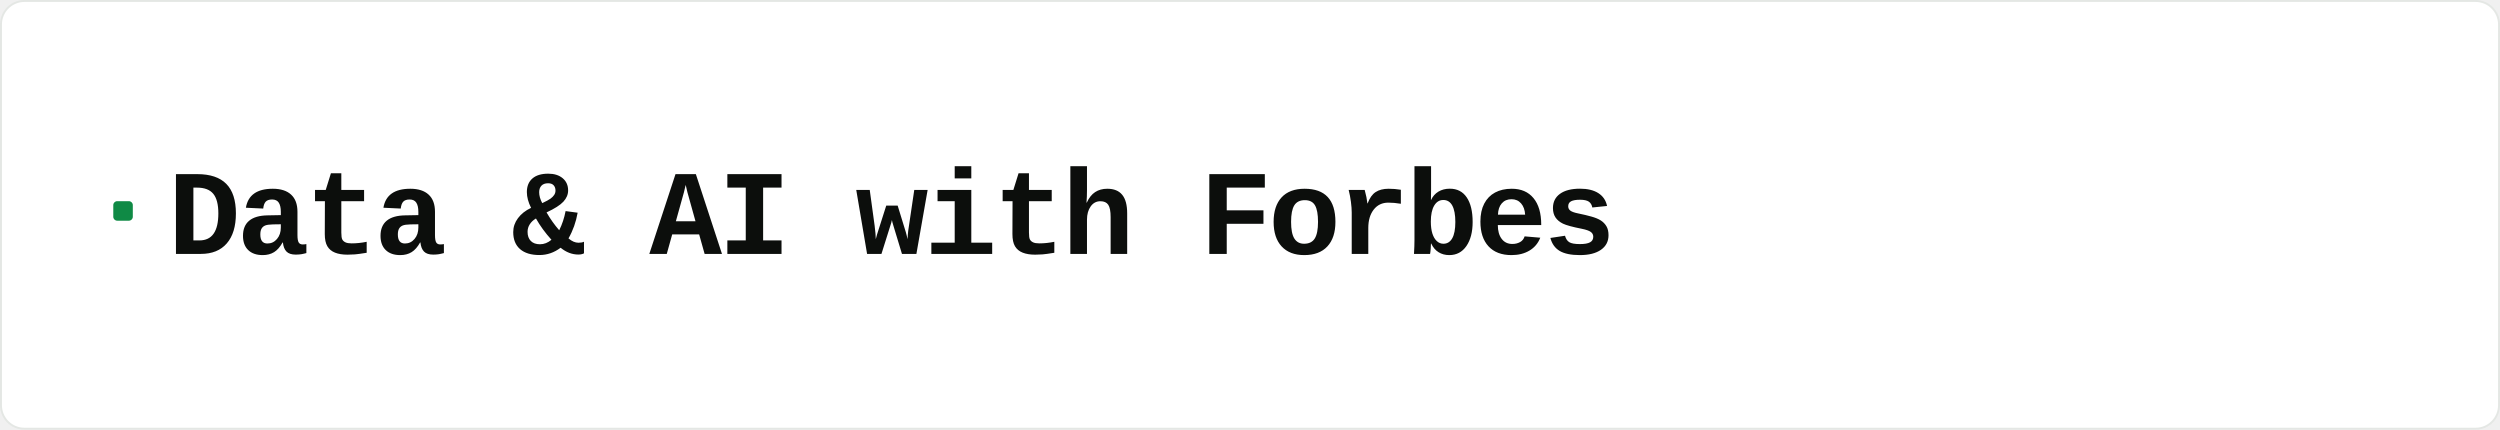
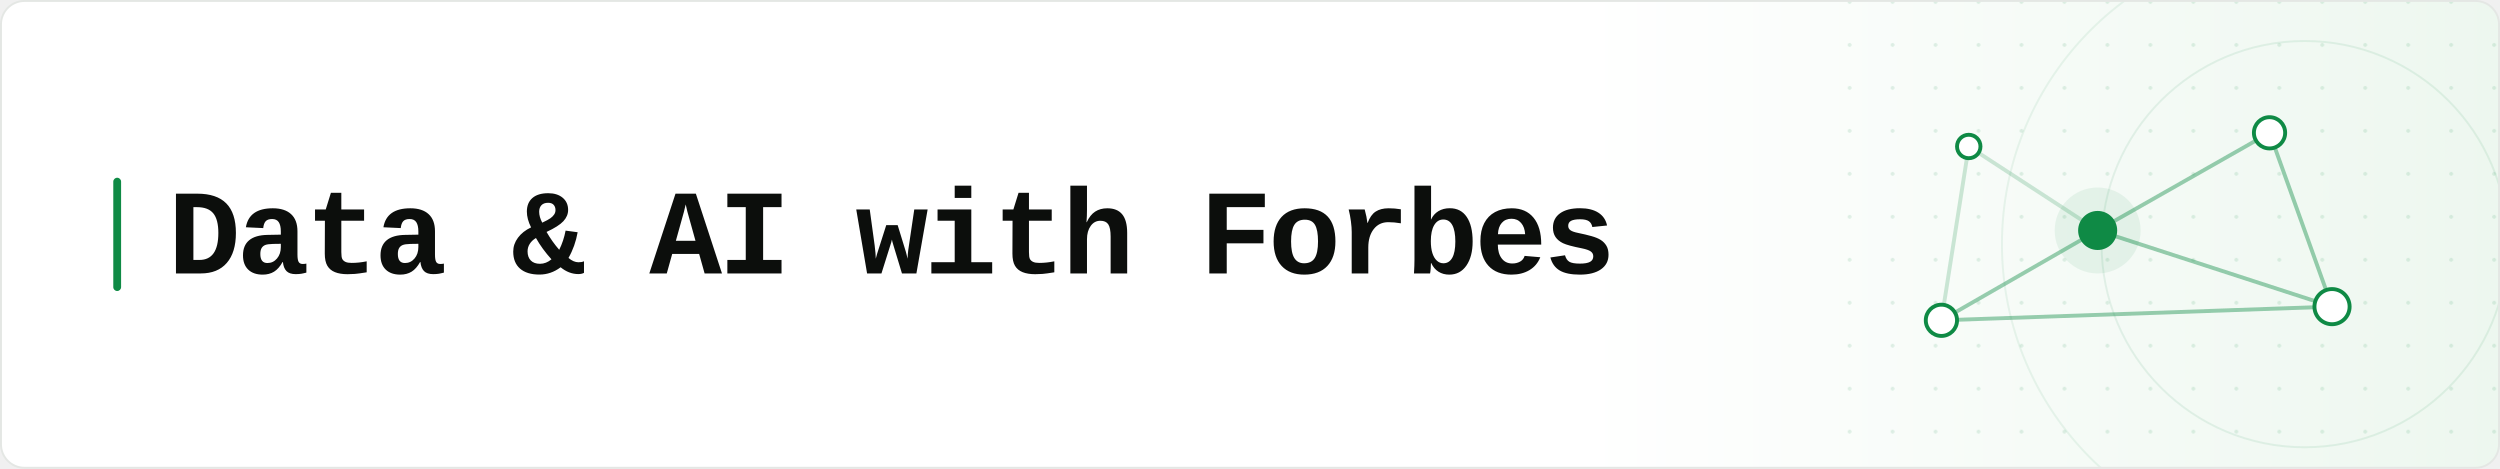
- <svg xmlns="http://www.w3.org/2000/svg" width="1280" height="220" viewBox="0 0 1280 220" role="img" aria-labelledby="title">
-   <rect x="0.5" y="0.5" width="1279" height="219" rx="12" fill="#ffffff" stroke="#e4e7e4" />
-   <rect x="58" y="103" width="10" height="10" rx="2" fill="#0f8a45" />
-   <text x="86" y="130" fill="#0c0e0c" font-family="'IBM Plex Mono', Menlo, Consolas, 'Liberation Mono', monospace" font-size="62" font-weight="600" letter-spacing="-2">Data &amp; AI with Forbes</text>
+ <svg xmlns="http://www.w3.org/2000/svg" width="1280" height="240" viewBox="0 0 1280 240" role="img" aria-labelledby="title">
+   <defs>
+     <clipPath id="frame">
+       <rect x="0.5" y="0.5" width="1279" height="239" rx="12" />
+     </clipPath>
+     <linearGradient id="wash" x1="0" y1="0" x2="1" y2="0">
+       <stop stop-color="#ffffff" />
+       <stop offset="1" stop-color="#edf7ef" />
+     </linearGradient>
+     <pattern id="dots" width="22" height="22" patternUnits="userSpaceOnUse">
+       <circle cx="1" cy="1" r="1" fill="#0f8a45" opacity=".12" />
+     </pattern>
+   </defs>
+   <g clip-path="url(#frame)">
+     <rect width="1280" height="240" fill="#ffffff" />
+     <rect x="810" width="470" height="240" fill="url(#wash)" />
+     <rect x="940" width="340" height="240" fill="url(#dots)" />
+     <circle cx="1180" cy="125" r="155" fill="none" stroke="#0f8a45" stroke-opacity=".08" />
+     <circle cx="1180" cy="125" r="104" fill="none" stroke="#0f8a45" stroke-opacity=".09" />
+     <g fill="none" stroke="#0f8a45" stroke-width="2" stroke-opacity=".42">
+       <path d="M994 164L1074 118L1162 68M1074 118L1194 157M1162 68L1194 157M994 164L1194 157" />
+       <path d="M994 164L1008 75L1074 118" stroke-opacity=".2" />
+     </g>
+     <g fill="#ffffff" stroke="#0f8a45" stroke-width="2">
+       <circle cx="1008" cy="75" r="6" />
+       <circle cx="994" cy="164" r="8" />
+       <circle cx="1162" cy="68" r="8" />
+       <circle cx="1194" cy="157" r="9" />
+     </g>
+     <circle cx="1074" cy="118" r="22" fill="#0f8a45" opacity=".08" />
+     <circle cx="1074" cy="118" r="10" fill="#0f8a45" />
+     <rect x="58" y="91" width="4" height="58" rx="2" fill="#0f8a45" />
+     <text x="86" y="140" fill="#0c0e0c" font-family="'IBM Plex Mono', Menlo, Consolas, 'Liberation Mono', monospace" font-size="62" font-weight="600" letter-spacing="-2">Data &amp; AI with Forbes</text>
+   </g>
+   <rect x="0.5" y="0.5" width="1279" height="239" rx="12" fill="none" stroke="#e4e7e4" />
</svg>
